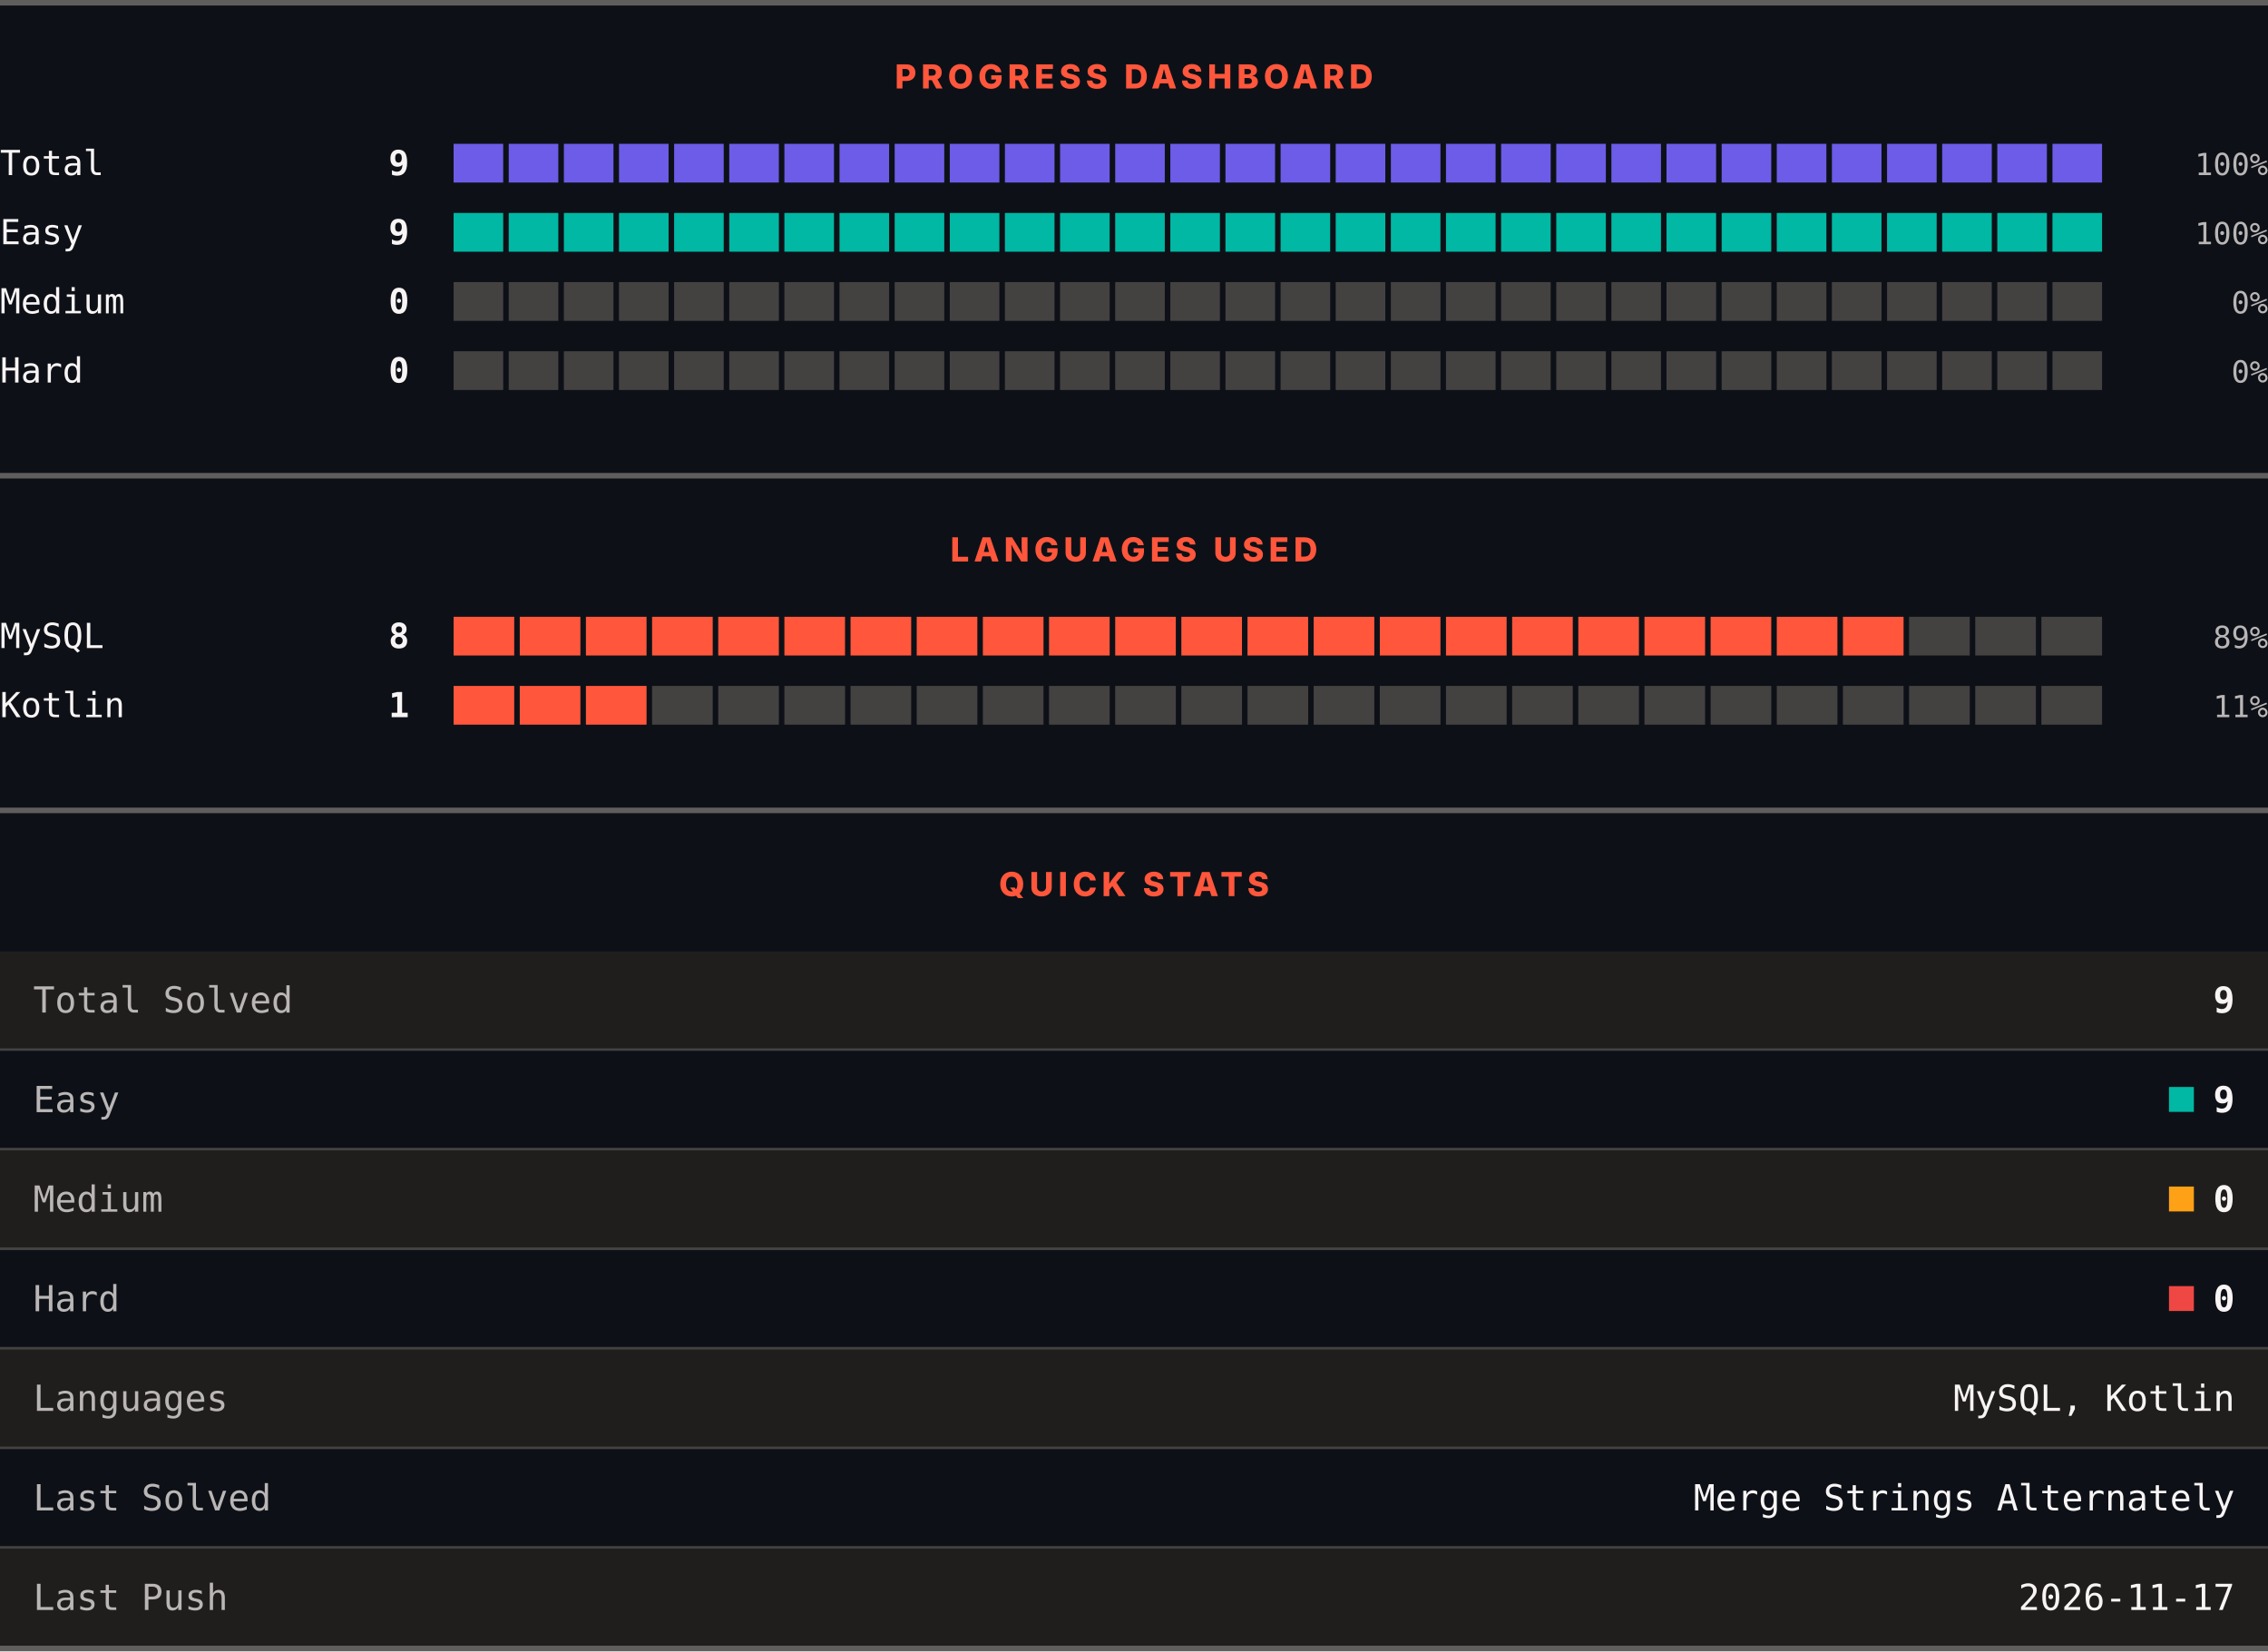
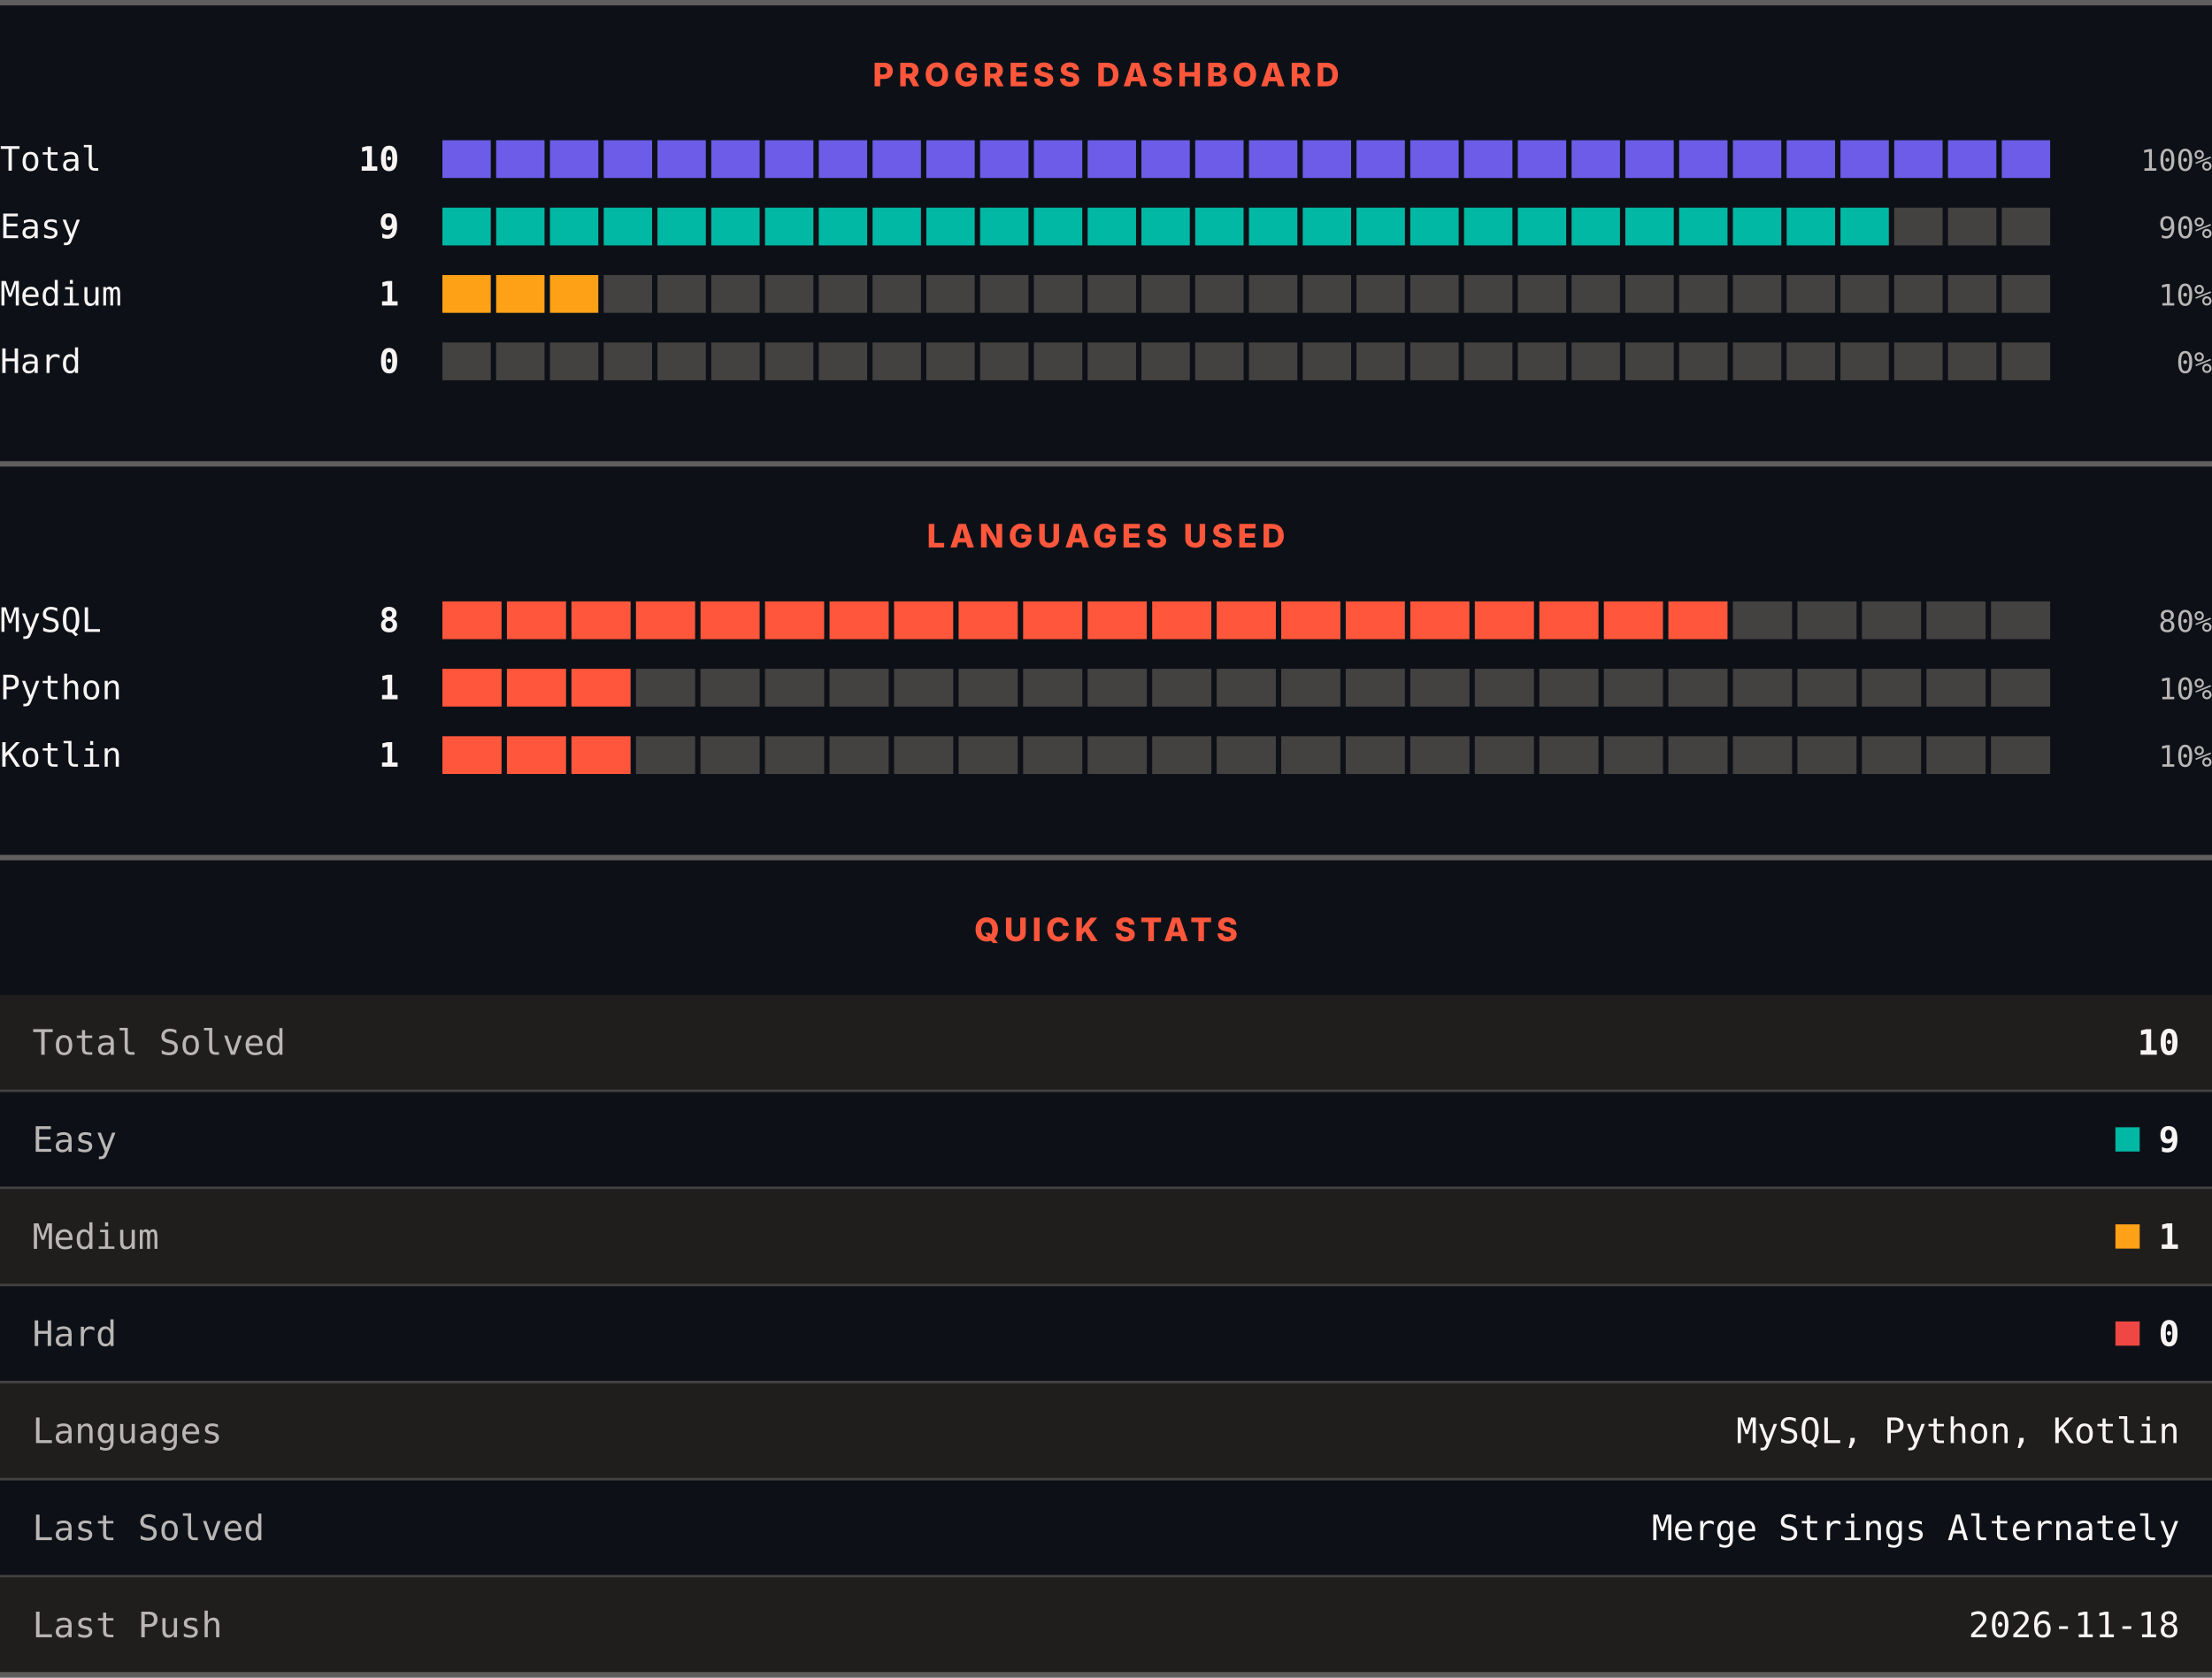
- <svg xmlns="http://www.w3.org/2000/svg" width="820" height="597" viewBox="0 0 820 597" role="img" aria-label="LeetCode progress, languages and quick stats">
-   <rect width="820" height="597" fill="#0d1117" />
+ <svg xmlns="http://www.w3.org/2000/svg" width="820" height="622" viewBox="0 0 820 622" role="img" aria-label="LeetCode progress, languages and quick stats">
+   <rect width="820" height="622" fill="#0d1117" />
  <rect x="0" y="0" width="820" height="2" fill="#605d5d" />
  <text x="410" y="32" text-anchor="middle" font-family="Archivo, system-ui, -apple-system, Segoe UI, sans-serif" font-size="12" font-weight="800" letter-spacing="1.68" fill="#ff563c">PROGRESS DASHBOARD</text>
  <text x="0" y="63.3" font-family="ui-monospace, SFMono-Regular, Menlo, Consolas, monospace" font-size="12.5" fill="#f8f4f4">Total</text>
-   <text x="148" y="63.3" text-anchor="end" font-family="ui-monospace, SFMono-Regular, Menlo, Consolas, monospace" font-size="12.5" font-weight="700" fill="#f8f4f4">9</text>
+   <text x="148" y="63.3" text-anchor="end" font-family="ui-monospace, SFMono-Regular, Menlo, Consolas, monospace" font-size="12.5" font-weight="700" fill="#f8f4f4">10</text>
  <rect x="164.00" y="52" width="17.93" height="14" fill="#6c5ce7" />
  <rect x="183.93" y="52" width="17.93" height="14" fill="#6c5ce7" />
  <rect x="203.87" y="52" width="17.93" height="14" fill="#6c5ce7" />
  <rect x="223.80" y="52" width="17.93" height="14" fill="#6c5ce7" />
  <rect x="243.73" y="52" width="17.93" height="14" fill="#6c5ce7" />
  <rect x="263.67" y="52" width="17.93" height="14" fill="#6c5ce7" />
  <rect x="283.60" y="52" width="17.93" height="14" fill="#6c5ce7" />
  <rect x="303.53" y="52" width="17.93" height="14" fill="#6c5ce7" />
  <rect x="323.47" y="52" width="17.93" height="14" fill="#6c5ce7" />
  <rect x="343.40" y="52" width="17.93" height="14" fill="#6c5ce7" />
  <rect x="363.33" y="52" width="17.93" height="14" fill="#6c5ce7" />
  <rect x="383.27" y="52" width="17.93" height="14" fill="#6c5ce7" />
  <rect x="403.20" y="52" width="17.93" height="14" fill="#6c5ce7" />
  <rect x="423.13" y="52" width="17.93" height="14" fill="#6c5ce7" />
  <rect x="443.07" y="52" width="17.93" height="14" fill="#6c5ce7" />
  <rect x="463.00" y="52" width="17.93" height="14" fill="#6c5ce7" />
  <rect x="482.93" y="52" width="17.93" height="14" fill="#6c5ce7" />
  <rect x="502.87" y="52" width="17.93" height="14" fill="#6c5ce7" />
  <rect x="522.80" y="52" width="17.93" height="14" fill="#6c5ce7" />
  <rect x="542.73" y="52" width="17.93" height="14" fill="#6c5ce7" />
  <rect x="562.67" y="52" width="17.93" height="14" fill="#6c5ce7" />
  <rect x="582.60" y="52" width="17.93" height="14" fill="#6c5ce7" />
  <rect x="602.53" y="52" width="17.93" height="14" fill="#6c5ce7" />
  <rect x="622.47" y="52" width="17.93" height="14" fill="#6c5ce7" />
  <rect x="642.40" y="52" width="17.93" height="14" fill="#6c5ce7" />
  <rect x="662.33" y="52" width="17.93" height="14" fill="#6c5ce7" />
  <rect x="682.27" y="52" width="17.93" height="14" fill="#6c5ce7" />
  <rect x="702.20" y="52" width="17.93" height="14" fill="#6c5ce7" />
  <rect x="722.13" y="52" width="17.93" height="14" fill="#6c5ce7" />
  <rect x="742.07" y="52" width="17.93" height="14" fill="#6c5ce7" />
  <text x="820" y="63.3" text-anchor="end" font-family="ui-monospace, SFMono-Regular, Menlo, Consolas, monospace" font-size="11" fill="#bab6b6">100%</text>
  <text x="0" y="88.3" font-family="ui-monospace, SFMono-Regular, Menlo, Consolas, monospace" font-size="12.5" fill="#f8f4f4">Easy</text>
  <text x="148" y="88.3" text-anchor="end" font-family="ui-monospace, SFMono-Regular, Menlo, Consolas, monospace" font-size="12.5" font-weight="700" fill="#f8f4f4">9</text>
  <rect x="164.00" y="77" width="17.93" height="14" fill="#00b8a3" />
  <rect x="183.93" y="77" width="17.93" height="14" fill="#00b8a3" />
  <rect x="203.87" y="77" width="17.93" height="14" fill="#00b8a3" />
  <rect x="223.80" y="77" width="17.93" height="14" fill="#00b8a3" />
  <rect x="243.73" y="77" width="17.93" height="14" fill="#00b8a3" />
  <rect x="263.67" y="77" width="17.93" height="14" fill="#00b8a3" />
  <rect x="283.60" y="77" width="17.93" height="14" fill="#00b8a3" />
  <rect x="303.53" y="77" width="17.93" height="14" fill="#00b8a3" />
  <rect x="323.47" y="77" width="17.93" height="14" fill="#00b8a3" />
  <rect x="343.40" y="77" width="17.93" height="14" fill="#00b8a3" />
  <rect x="363.33" y="77" width="17.93" height="14" fill="#00b8a3" />
  <rect x="383.27" y="77" width="17.93" height="14" fill="#00b8a3" />
  <rect x="403.20" y="77" width="17.93" height="14" fill="#00b8a3" />
  <rect x="423.13" y="77" width="17.93" height="14" fill="#00b8a3" />
  <rect x="443.07" y="77" width="17.93" height="14" fill="#00b8a3" />
  <rect x="463.00" y="77" width="17.93" height="14" fill="#00b8a3" />
  <rect x="482.93" y="77" width="17.93" height="14" fill="#00b8a3" />
  <rect x="502.87" y="77" width="17.93" height="14" fill="#00b8a3" />
  <rect x="522.80" y="77" width="17.93" height="14" fill="#00b8a3" />
  <rect x="542.73" y="77" width="17.93" height="14" fill="#00b8a3" />
  <rect x="562.67" y="77" width="17.93" height="14" fill="#00b8a3" />
  <rect x="582.60" y="77" width="17.93" height="14" fill="#00b8a3" />
  <rect x="602.53" y="77" width="17.93" height="14" fill="#00b8a3" />
  <rect x="622.47" y="77" width="17.93" height="14" fill="#00b8a3" />
  <rect x="642.40" y="77" width="17.93" height="14" fill="#00b8a3" />
  <rect x="662.33" y="77" width="17.93" height="14" fill="#00b8a3" />
  <rect x="682.27" y="77" width="17.93" height="14" fill="#00b8a3" />
-   <rect x="702.20" y="77" width="17.93" height="14" fill="#00b8a3" />
-   <rect x="722.13" y="77" width="17.93" height="14" fill="#00b8a3" />
-   <rect x="742.07" y="77" width="17.93" height="14" fill="#00b8a3" />
-   <text x="820" y="88.3" text-anchor="end" font-family="ui-monospace, SFMono-Regular, Menlo, Consolas, monospace" font-size="11" fill="#bab6b6">100%</text>
+   <rect x="702.20" y="77" width="17.93" height="14" fill="#444141" />
+   <rect x="722.13" y="77" width="17.93" height="14" fill="#444141" />
+   <rect x="742.07" y="77" width="17.93" height="14" fill="#444141" />
+   <text x="820" y="88.3" text-anchor="end" font-family="ui-monospace, SFMono-Regular, Menlo, Consolas, monospace" font-size="11" fill="#bab6b6">90%</text>
  <text x="0" y="113.3" font-family="ui-monospace, SFMono-Regular, Menlo, Consolas, monospace" font-size="12.5" fill="#f8f4f4">Medium</text>
-   <text x="148" y="113.3" text-anchor="end" font-family="ui-monospace, SFMono-Regular, Menlo, Consolas, monospace" font-size="12.5" font-weight="700" fill="#f8f4f4">0</text>
-   <rect x="164.00" y="102" width="17.93" height="14" fill="#444141" />
-   <rect x="183.93" y="102" width="17.93" height="14" fill="#444141" />
-   <rect x="203.87" y="102" width="17.93" height="14" fill="#444141" />
+   <text x="148" y="113.3" text-anchor="end" font-family="ui-monospace, SFMono-Regular, Menlo, Consolas, monospace" font-size="12.5" font-weight="700" fill="#f8f4f4">1</text>
+   <rect x="164.00" y="102" width="17.93" height="14" fill="#ffa116" />
+   <rect x="183.93" y="102" width="17.93" height="14" fill="#ffa116" />
+   <rect x="203.87" y="102" width="17.93" height="14" fill="#ffa116" />
  <rect x="223.80" y="102" width="17.93" height="14" fill="#444141" />
  <rect x="243.73" y="102" width="17.93" height="14" fill="#444141" />
  <rect x="263.67" y="102" width="17.93" height="14" fill="#444141" />
  <rect x="283.60" y="102" width="17.93" height="14" fill="#444141" />
  <rect x="303.53" y="102" width="17.93" height="14" fill="#444141" />
  <rect x="323.47" y="102" width="17.93" height="14" fill="#444141" />
  <rect x="343.40" y="102" width="17.93" height="14" fill="#444141" />
  <rect x="363.33" y="102" width="17.93" height="14" fill="#444141" />
  <rect x="383.27" y="102" width="17.93" height="14" fill="#444141" />
  <rect x="403.20" y="102" width="17.93" height="14" fill="#444141" />
  <rect x="423.13" y="102" width="17.93" height="14" fill="#444141" />
  <rect x="443.07" y="102" width="17.93" height="14" fill="#444141" />
  <rect x="463.00" y="102" width="17.93" height="14" fill="#444141" />
  <rect x="482.93" y="102" width="17.93" height="14" fill="#444141" />
  <rect x="502.87" y="102" width="17.93" height="14" fill="#444141" />
  <rect x="522.80" y="102" width="17.93" height="14" fill="#444141" />
  <rect x="542.73" y="102" width="17.93" height="14" fill="#444141" />
  <rect x="562.67" y="102" width="17.93" height="14" fill="#444141" />
  <rect x="582.60" y="102" width="17.93" height="14" fill="#444141" />
  <rect x="602.53" y="102" width="17.93" height="14" fill="#444141" />
  <rect x="622.47" y="102" width="17.93" height="14" fill="#444141" />
  <rect x="642.40" y="102" width="17.93" height="14" fill="#444141" />
  <rect x="662.33" y="102" width="17.93" height="14" fill="#444141" />
  <rect x="682.27" y="102" width="17.93" height="14" fill="#444141" />
  <rect x="702.20" y="102" width="17.93" height="14" fill="#444141" />
  <rect x="722.13" y="102" width="17.93" height="14" fill="#444141" />
  <rect x="742.07" y="102" width="17.93" height="14" fill="#444141" />
-   <text x="820" y="113.3" text-anchor="end" font-family="ui-monospace, SFMono-Regular, Menlo, Consolas, monospace" font-size="11" fill="#bab6b6">0%</text>
+   <text x="820" y="113.3" text-anchor="end" font-family="ui-monospace, SFMono-Regular, Menlo, Consolas, monospace" font-size="11" fill="#bab6b6">10%</text>
  <text x="0" y="138.3" font-family="ui-monospace, SFMono-Regular, Menlo, Consolas, monospace" font-size="12.5" fill="#f8f4f4">Hard</text>
  <text x="148" y="138.3" text-anchor="end" font-family="ui-monospace, SFMono-Regular, Menlo, Consolas, monospace" font-size="12.5" font-weight="700" fill="#f8f4f4">0</text>
  <rect x="164.00" y="127" width="17.93" height="14" fill="#444141" />
  <rect x="183.93" y="127" width="17.93" height="14" fill="#444141" />
  <rect x="203.87" y="127" width="17.93" height="14" fill="#444141" />
  <rect x="223.80" y="127" width="17.93" height="14" fill="#444141" />
  <rect x="243.73" y="127" width="17.93" height="14" fill="#444141" />
  <rect x="263.67" y="127" width="17.93" height="14" fill="#444141" />
  <rect x="283.60" y="127" width="17.93" height="14" fill="#444141" />
  <rect x="303.53" y="127" width="17.93" height="14" fill="#444141" />
  <rect x="323.47" y="127" width="17.93" height="14" fill="#444141" />
  <rect x="343.40" y="127" width="17.93" height="14" fill="#444141" />
  <rect x="363.33" y="127" width="17.93" height="14" fill="#444141" />
  <rect x="383.27" y="127" width="17.93" height="14" fill="#444141" />
  <rect x="403.20" y="127" width="17.93" height="14" fill="#444141" />
  <rect x="423.13" y="127" width="17.93" height="14" fill="#444141" />
  <rect x="443.07" y="127" width="17.93" height="14" fill="#444141" />
  <rect x="463.00" y="127" width="17.93" height="14" fill="#444141" />
  <rect x="482.93" y="127" width="17.93" height="14" fill="#444141" />
  <rect x="502.87" y="127" width="17.93" height="14" fill="#444141" />
  <rect x="522.80" y="127" width="17.93" height="14" fill="#444141" />
  <rect x="542.73" y="127" width="17.93" height="14" fill="#444141" />
  <rect x="562.67" y="127" width="17.93" height="14" fill="#444141" />
  <rect x="582.60" y="127" width="17.93" height="14" fill="#444141" />
  <rect x="602.53" y="127" width="17.93" height="14" fill="#444141" />
  <rect x="622.47" y="127" width="17.93" height="14" fill="#444141" />
  <rect x="642.40" y="127" width="17.93" height="14" fill="#444141" />
  <rect x="662.33" y="127" width="17.93" height="14" fill="#444141" />
  <rect x="682.27" y="127" width="17.93" height="14" fill="#444141" />
  <rect x="702.20" y="127" width="17.93" height="14" fill="#444141" />
  <rect x="722.13" y="127" width="17.93" height="14" fill="#444141" />
  <rect x="742.07" y="127" width="17.93" height="14" fill="#444141" />
  <text x="820" y="138.3" text-anchor="end" font-family="ui-monospace, SFMono-Regular, Menlo, Consolas, monospace" font-size="11" fill="#bab6b6">0%</text>
  <rect x="0" y="171" width="820" height="2" fill="#605d5d" />
  <text x="410" y="203" text-anchor="middle" font-family="Archivo, system-ui, -apple-system, Segoe UI, sans-serif" font-size="12" font-weight="800" letter-spacing="1.68" fill="#ff563c">LANGUAGES USED</text>
  <text x="0" y="234.3" font-family="ui-monospace, SFMono-Regular, Menlo, Consolas, monospace" font-size="12.5" fill="#f8f4f4">MySQL</text>
  <text x="148" y="234.3" text-anchor="end" font-family="ui-monospace, SFMono-Regular, Menlo, Consolas, monospace" font-size="12.5" font-weight="700" fill="#f8f4f4">8</text>
  <rect x="164.00" y="223" width="21.92" height="14" fill="#ff563c" />
  <rect x="187.92" y="223" width="21.92" height="14" fill="#ff563c" />
  <rect x="211.84" y="223" width="21.92" height="14" fill="#ff563c" />
  <rect x="235.76" y="223" width="21.92" height="14" fill="#ff563c" />
  <rect x="259.68" y="223" width="21.92" height="14" fill="#ff563c" />
  <rect x="283.60" y="223" width="21.92" height="14" fill="#ff563c" />
  <rect x="307.52" y="223" width="21.92" height="14" fill="#ff563c" />
  <rect x="331.44" y="223" width="21.92" height="14" fill="#ff563c" />
  <rect x="355.36" y="223" width="21.92" height="14" fill="#ff563c" />
  <rect x="379.28" y="223" width="21.92" height="14" fill="#ff563c" />
  <rect x="403.20" y="223" width="21.92" height="14" fill="#ff563c" />
  <rect x="427.12" y="223" width="21.92" height="14" fill="#ff563c" />
  <rect x="451.04" y="223" width="21.92" height="14" fill="#ff563c" />
  <rect x="474.96" y="223" width="21.92" height="14" fill="#ff563c" />
  <rect x="498.88" y="223" width="21.92" height="14" fill="#ff563c" />
  <rect x="522.80" y="223" width="21.92" height="14" fill="#ff563c" />
  <rect x="546.72" y="223" width="21.92" height="14" fill="#ff563c" />
  <rect x="570.64" y="223" width="21.92" height="14" fill="#ff563c" />
  <rect x="594.56" y="223" width="21.92" height="14" fill="#ff563c" />
  <rect x="618.48" y="223" width="21.92" height="14" fill="#ff563c" />
-   <rect x="642.40" y="223" width="21.92" height="14" fill="#ff563c" />
-   <rect x="666.32" y="223" width="21.92" height="14" fill="#ff563c" />
+   <rect x="642.40" y="223" width="21.92" height="14" fill="#444141" />
+   <rect x="666.32" y="223" width="21.92" height="14" fill="#444141" />
  <rect x="690.24" y="223" width="21.92" height="14" fill="#444141" />
  <rect x="714.16" y="223" width="21.92" height="14" fill="#444141" />
  <rect x="738.08" y="223" width="21.92" height="14" fill="#444141" />
-   <text x="820" y="234.3" text-anchor="end" font-family="ui-monospace, SFMono-Regular, Menlo, Consolas, monospace" font-size="11" fill="#bab6b6">89%</text>
-   <text x="0" y="259.3" font-family="ui-monospace, SFMono-Regular, Menlo, Consolas, monospace" font-size="12.5" fill="#f8f4f4">Kotlin</text>
+   <text x="820" y="234.3" text-anchor="end" font-family="ui-monospace, SFMono-Regular, Menlo, Consolas, monospace" font-size="11" fill="#bab6b6">80%</text>
+   <text x="0" y="259.3" font-family="ui-monospace, SFMono-Regular, Menlo, Consolas, monospace" font-size="12.5" fill="#f8f4f4">Python</text>
  <text x="148" y="259.3" text-anchor="end" font-family="ui-monospace, SFMono-Regular, Menlo, Consolas, monospace" font-size="12.5" font-weight="700" fill="#f8f4f4">1</text>
  <rect x="164.00" y="248" width="21.92" height="14" fill="#ff563c" />
  <rect x="187.92" y="248" width="21.92" height="14" fill="#ff563c" />
  <rect x="211.84" y="248" width="21.92" height="14" fill="#ff563c" />
  <rect x="235.76" y="248" width="21.92" height="14" fill="#444141" />
  <rect x="259.68" y="248" width="21.92" height="14" fill="#444141" />
  <rect x="283.60" y="248" width="21.92" height="14" fill="#444141" />
  <rect x="307.52" y="248" width="21.92" height="14" fill="#444141" />
  <rect x="331.44" y="248" width="21.92" height="14" fill="#444141" />
  <rect x="355.36" y="248" width="21.92" height="14" fill="#444141" />
  <rect x="379.28" y="248" width="21.92" height="14" fill="#444141" />
  <rect x="403.20" y="248" width="21.92" height="14" fill="#444141" />
  <rect x="427.12" y="248" width="21.92" height="14" fill="#444141" />
  <rect x="451.04" y="248" width="21.92" height="14" fill="#444141" />
  <rect x="474.96" y="248" width="21.92" height="14" fill="#444141" />
  <rect x="498.88" y="248" width="21.92" height="14" fill="#444141" />
  <rect x="522.80" y="248" width="21.92" height="14" fill="#444141" />
  <rect x="546.72" y="248" width="21.92" height="14" fill="#444141" />
  <rect x="570.64" y="248" width="21.92" height="14" fill="#444141" />
  <rect x="594.56" y="248" width="21.92" height="14" fill="#444141" />
  <rect x="618.48" y="248" width="21.92" height="14" fill="#444141" />
  <rect x="642.40" y="248" width="21.92" height="14" fill="#444141" />
  <rect x="666.32" y="248" width="21.92" height="14" fill="#444141" />
  <rect x="690.24" y="248" width="21.92" height="14" fill="#444141" />
  <rect x="714.16" y="248" width="21.92" height="14" fill="#444141" />
  <rect x="738.08" y="248" width="21.92" height="14" fill="#444141" />
-   <text x="820" y="259.3" text-anchor="end" font-family="ui-monospace, SFMono-Regular, Menlo, Consolas, monospace" font-size="11" fill="#bab6b6">11%</text>
-   <rect x="0" y="292" width="820" height="2" fill="#605d5d" />
-   <text x="410" y="324" text-anchor="middle" font-family="Archivo, system-ui, -apple-system, Segoe UI, sans-serif" font-size="12" font-weight="800" letter-spacing="1.68" fill="#ff563c">QUICK STATS</text>
-   <rect x="0" y="344" width="820" height="35" fill="#201e1d" />
-   <text x="12" y="366.1" font-family="ui-monospace, SFMono-Regular, Menlo, Consolas, monospace" font-size="13" fill="#bab6b6">Total Solved</text>
-   <text x="808" y="366.1" text-anchor="end" font-family="ui-monospace, SFMono-Regular, Menlo, Consolas, monospace" font-size="13" font-weight="700" fill="#f8f4f4">9</text>
-   <rect x="0" y="379" width="820" height="1" fill="#444141" />
-   <rect x="0" y="380" width="820" height="35" fill="#0d1117" />
-   <text x="12" y="402.1" font-family="ui-monospace, SFMono-Regular, Menlo, Consolas, monospace" font-size="13" fill="#bab6b6">Easy</text>
-   <rect x="784.2" y="393" width="9" height="9" fill="#00b8a3" />
-   <text x="808" y="402.1" text-anchor="end" font-family="ui-monospace, SFMono-Regular, Menlo, Consolas, monospace" font-size="13" font-weight="700" fill="#f8f4f4">9</text>
-   <rect x="0" y="415" width="820" height="1" fill="#444141" />
-   <rect x="0" y="416" width="820" height="35" fill="#201e1d" />
-   <text x="12" y="438.1" font-family="ui-monospace, SFMono-Regular, Menlo, Consolas, monospace" font-size="13" fill="#bab6b6">Medium</text>
-   <rect x="784.2" y="429" width="9" height="9" fill="#ffa116" />
-   <text x="808" y="438.1" text-anchor="end" font-family="ui-monospace, SFMono-Regular, Menlo, Consolas, monospace" font-size="13" font-weight="700" fill="#f8f4f4">0</text>
-   <rect x="0" y="451" width="820" height="1" fill="#444141" />
-   <rect x="0" y="452" width="820" height="35" fill="#0d1117" />
-   <text x="12" y="474.1" font-family="ui-monospace, SFMono-Regular, Menlo, Consolas, monospace" font-size="13" fill="#bab6b6">Hard</text>
-   <rect x="784.2" y="465" width="9" height="9" fill="#ef4743" />
-   <text x="808" y="474.1" text-anchor="end" font-family="ui-monospace, SFMono-Regular, Menlo, Consolas, monospace" font-size="13" font-weight="700" fill="#f8f4f4">0</text>
-   <rect x="0" y="487" width="820" height="1" fill="#444141" />
-   <rect x="0" y="488" width="820" height="35" fill="#201e1d" />
-   <text x="12" y="510.1" font-family="ui-monospace, SFMono-Regular, Menlo, Consolas, monospace" font-size="13" fill="#bab6b6">Languages</text>
-   <text x="808" y="510.1" text-anchor="end" font-family="ui-monospace, SFMono-Regular, Menlo, Consolas, monospace" font-size="13" fill="#f8f4f4">MySQL, Kotlin</text>
-   <rect x="0" y="523" width="820" height="1" fill="#444141" />
-   <rect x="0" y="524" width="820" height="35" fill="#0d1117" />
-   <text x="12" y="546.1" font-family="ui-monospace, SFMono-Regular, Menlo, Consolas, monospace" font-size="13" fill="#bab6b6">Last Solved</text>
-   <text x="808" y="546.1" text-anchor="end" font-family="ui-monospace, SFMono-Regular, Menlo, Consolas, monospace" font-size="13" fill="#f8f4f4">Merge Strings Alternately</text>
-   <rect x="0" y="559" width="820" height="1" fill="#444141" />
-   <rect x="0" y="560" width="820" height="35" fill="#201e1d" />
-   <text x="12" y="582.1" font-family="ui-monospace, SFMono-Regular, Menlo, Consolas, monospace" font-size="13" fill="#bab6b6">Last Push</text>
-   <text x="808" y="582.1" text-anchor="end" font-family="ui-monospace, SFMono-Regular, Menlo, Consolas, monospace" font-size="13" fill="#f8f4f4">2026-11-17</text>
-   <rect x="0" y="595" width="820" height="2" fill="#605d5d" />
+   <text x="820" y="259.3" text-anchor="end" font-family="ui-monospace, SFMono-Regular, Menlo, Consolas, monospace" font-size="11" fill="#bab6b6">10%</text>
+   <text x="0" y="284.3" font-family="ui-monospace, SFMono-Regular, Menlo, Consolas, monospace" font-size="12.5" fill="#f8f4f4">Kotlin</text>
+   <text x="148" y="284.3" text-anchor="end" font-family="ui-monospace, SFMono-Regular, Menlo, Consolas, monospace" font-size="12.5" font-weight="700" fill="#f8f4f4">1</text>
+   <rect x="164.00" y="273" width="21.92" height="14" fill="#ff563c" />
+   <rect x="187.92" y="273" width="21.92" height="14" fill="#ff563c" />
+   <rect x="211.84" y="273" width="21.92" height="14" fill="#ff563c" />
+   <rect x="235.76" y="273" width="21.92" height="14" fill="#444141" />
+   <rect x="259.68" y="273" width="21.92" height="14" fill="#444141" />
+   <rect x="283.60" y="273" width="21.92" height="14" fill="#444141" />
+   <rect x="307.52" y="273" width="21.92" height="14" fill="#444141" />
+   <rect x="331.44" y="273" width="21.92" height="14" fill="#444141" />
+   <rect x="355.36" y="273" width="21.92" height="14" fill="#444141" />
+   <rect x="379.28" y="273" width="21.92" height="14" fill="#444141" />
+   <rect x="403.20" y="273" width="21.92" height="14" fill="#444141" />
+   <rect x="427.12" y="273" width="21.92" height="14" fill="#444141" />
+   <rect x="451.04" y="273" width="21.92" height="14" fill="#444141" />
+   <rect x="474.96" y="273" width="21.92" height="14" fill="#444141" />
+   <rect x="498.88" y="273" width="21.92" height="14" fill="#444141" />
+   <rect x="522.80" y="273" width="21.92" height="14" fill="#444141" />
+   <rect x="546.72" y="273" width="21.92" height="14" fill="#444141" />
+   <rect x="570.64" y="273" width="21.92" height="14" fill="#444141" />
+   <rect x="594.56" y="273" width="21.92" height="14" fill="#444141" />
+   <rect x="618.48" y="273" width="21.92" height="14" fill="#444141" />
+   <rect x="642.40" y="273" width="21.92" height="14" fill="#444141" />
+   <rect x="666.32" y="273" width="21.92" height="14" fill="#444141" />
+   <rect x="690.24" y="273" width="21.92" height="14" fill="#444141" />
+   <rect x="714.16" y="273" width="21.92" height="14" fill="#444141" />
+   <rect x="738.08" y="273" width="21.92" height="14" fill="#444141" />
+   <text x="820" y="284.3" text-anchor="end" font-family="ui-monospace, SFMono-Regular, Menlo, Consolas, monospace" font-size="11" fill="#bab6b6">10%</text>
+   <rect x="0" y="317" width="820" height="2" fill="#605d5d" />
+   <text x="410" y="349" text-anchor="middle" font-family="Archivo, system-ui, -apple-system, Segoe UI, sans-serif" font-size="12" font-weight="800" letter-spacing="1.68" fill="#ff563c">QUICK STATS</text>
+   <rect x="0" y="369" width="820" height="35" fill="#201e1d" />
+   <text x="12" y="391.1" font-family="ui-monospace, SFMono-Regular, Menlo, Consolas, monospace" font-size="13" fill="#bab6b6">Total Solved</text>
+   <text x="808" y="391.1" text-anchor="end" font-family="ui-monospace, SFMono-Regular, Menlo, Consolas, monospace" font-size="13" font-weight="700" fill="#f8f4f4">10</text>
+   <rect x="0" y="404" width="820" height="1" fill="#444141" />
+   <rect x="0" y="405" width="820" height="35" fill="#0d1117" />
+   <text x="12" y="427.1" font-family="ui-monospace, SFMono-Regular, Menlo, Consolas, monospace" font-size="13" fill="#bab6b6">Easy</text>
+   <rect x="784.2" y="418" width="9" height="9" fill="#00b8a3" />
+   <text x="808" y="427.1" text-anchor="end" font-family="ui-monospace, SFMono-Regular, Menlo, Consolas, monospace" font-size="13" font-weight="700" fill="#f8f4f4">9</text>
+   <rect x="0" y="440" width="820" height="1" fill="#444141" />
+   <rect x="0" y="441" width="820" height="35" fill="#201e1d" />
+   <text x="12" y="463.1" font-family="ui-monospace, SFMono-Regular, Menlo, Consolas, monospace" font-size="13" fill="#bab6b6">Medium</text>
+   <rect x="784.2" y="454" width="9" height="9" fill="#ffa116" />
+   <text x="808" y="463.1" text-anchor="end" font-family="ui-monospace, SFMono-Regular, Menlo, Consolas, monospace" font-size="13" font-weight="700" fill="#f8f4f4">1</text>
+   <rect x="0" y="476" width="820" height="1" fill="#444141" />
+   <rect x="0" y="477" width="820" height="35" fill="#0d1117" />
+   <text x="12" y="499.1" font-family="ui-monospace, SFMono-Regular, Menlo, Consolas, monospace" font-size="13" fill="#bab6b6">Hard</text>
+   <rect x="784.2" y="490" width="9" height="9" fill="#ef4743" />
+   <text x="808" y="499.1" text-anchor="end" font-family="ui-monospace, SFMono-Regular, Menlo, Consolas, monospace" font-size="13" font-weight="700" fill="#f8f4f4">0</text>
+   <rect x="0" y="512" width="820" height="1" fill="#444141" />
+   <rect x="0" y="513" width="820" height="35" fill="#201e1d" />
+   <text x="12" y="535.1" font-family="ui-monospace, SFMono-Regular, Menlo, Consolas, monospace" font-size="13" fill="#bab6b6">Languages</text>
+   <text x="808" y="535.1" text-anchor="end" font-family="ui-monospace, SFMono-Regular, Menlo, Consolas, monospace" font-size="13" fill="#f8f4f4">MySQL, Python, Kotlin</text>
+   <rect x="0" y="548" width="820" height="1" fill="#444141" />
+   <rect x="0" y="549" width="820" height="35" fill="#0d1117" />
+   <text x="12" y="571.1" font-family="ui-monospace, SFMono-Regular, Menlo, Consolas, monospace" font-size="13" fill="#bab6b6">Last Solved</text>
+   <text x="808" y="571.1" text-anchor="end" font-family="ui-monospace, SFMono-Regular, Menlo, Consolas, monospace" font-size="13" fill="#f8f4f4">Merge Strings Alternately</text>
+   <rect x="0" y="584" width="820" height="1" fill="#444141" />
+   <rect x="0" y="585" width="820" height="35" fill="#201e1d" />
+   <text x="12" y="607.1" font-family="ui-monospace, SFMono-Regular, Menlo, Consolas, monospace" font-size="13" fill="#bab6b6">Last Push</text>
+   <text x="808" y="607.1" text-anchor="end" font-family="ui-monospace, SFMono-Regular, Menlo, Consolas, monospace" font-size="13" fill="#f8f4f4">2026-11-18</text>
+   <rect x="0" y="620" width="820" height="2" fill="#605d5d" />
</svg>
